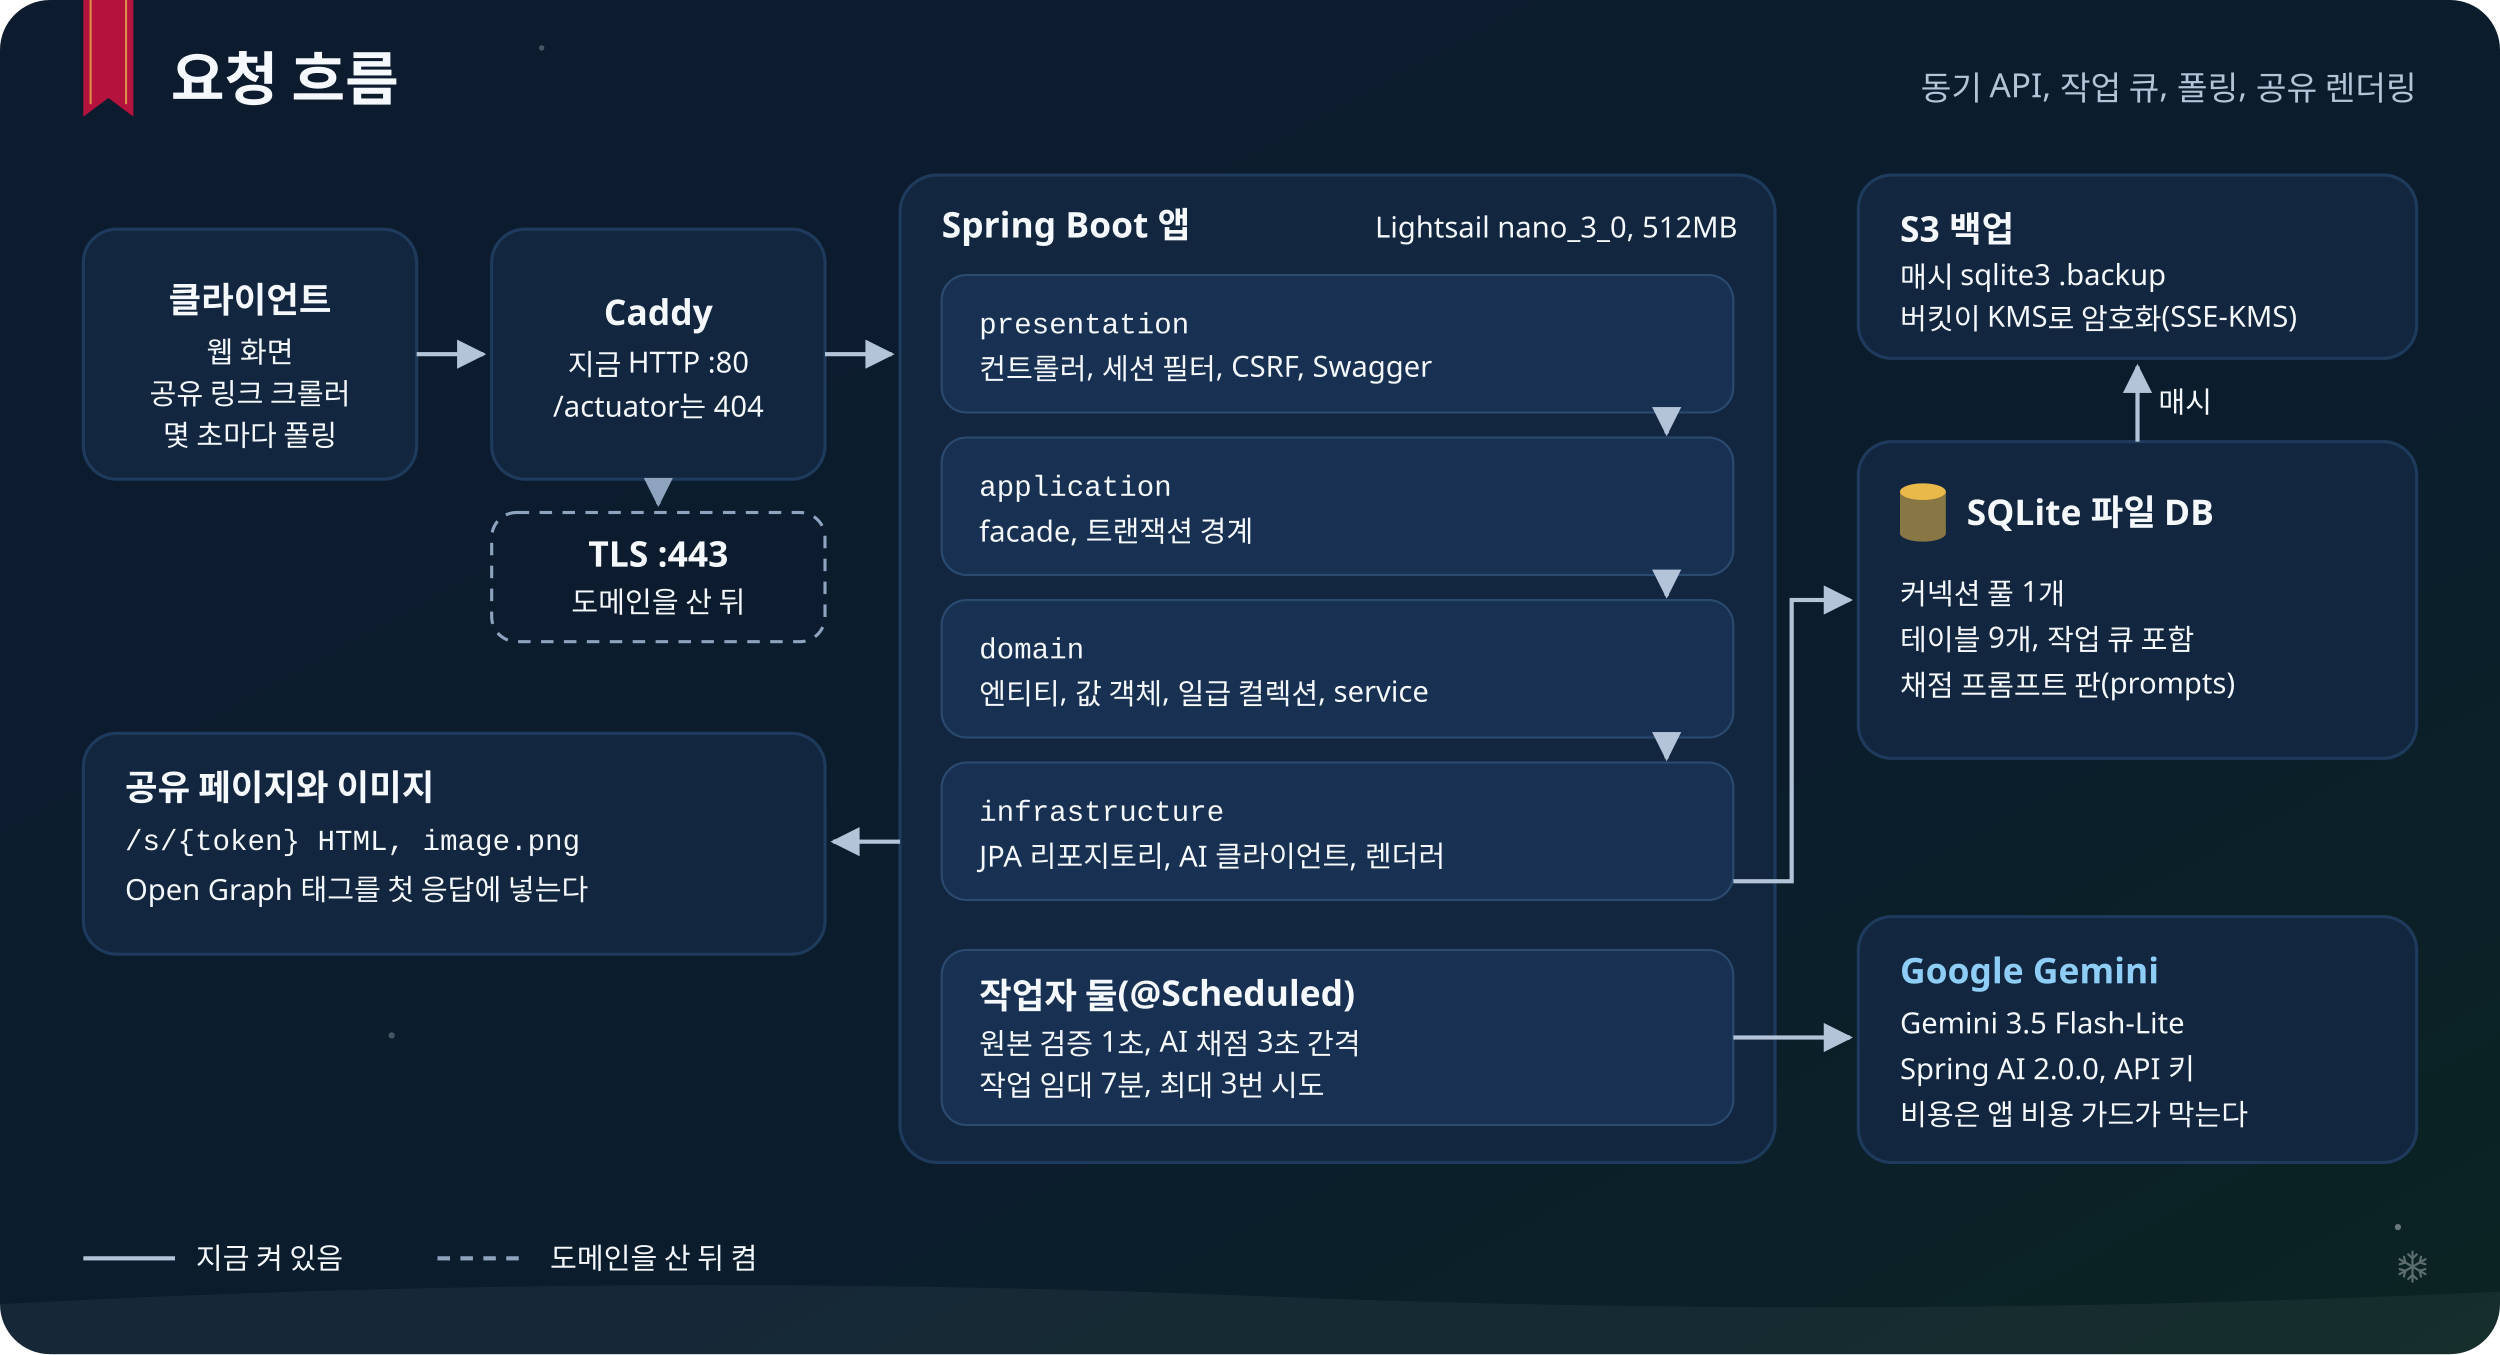
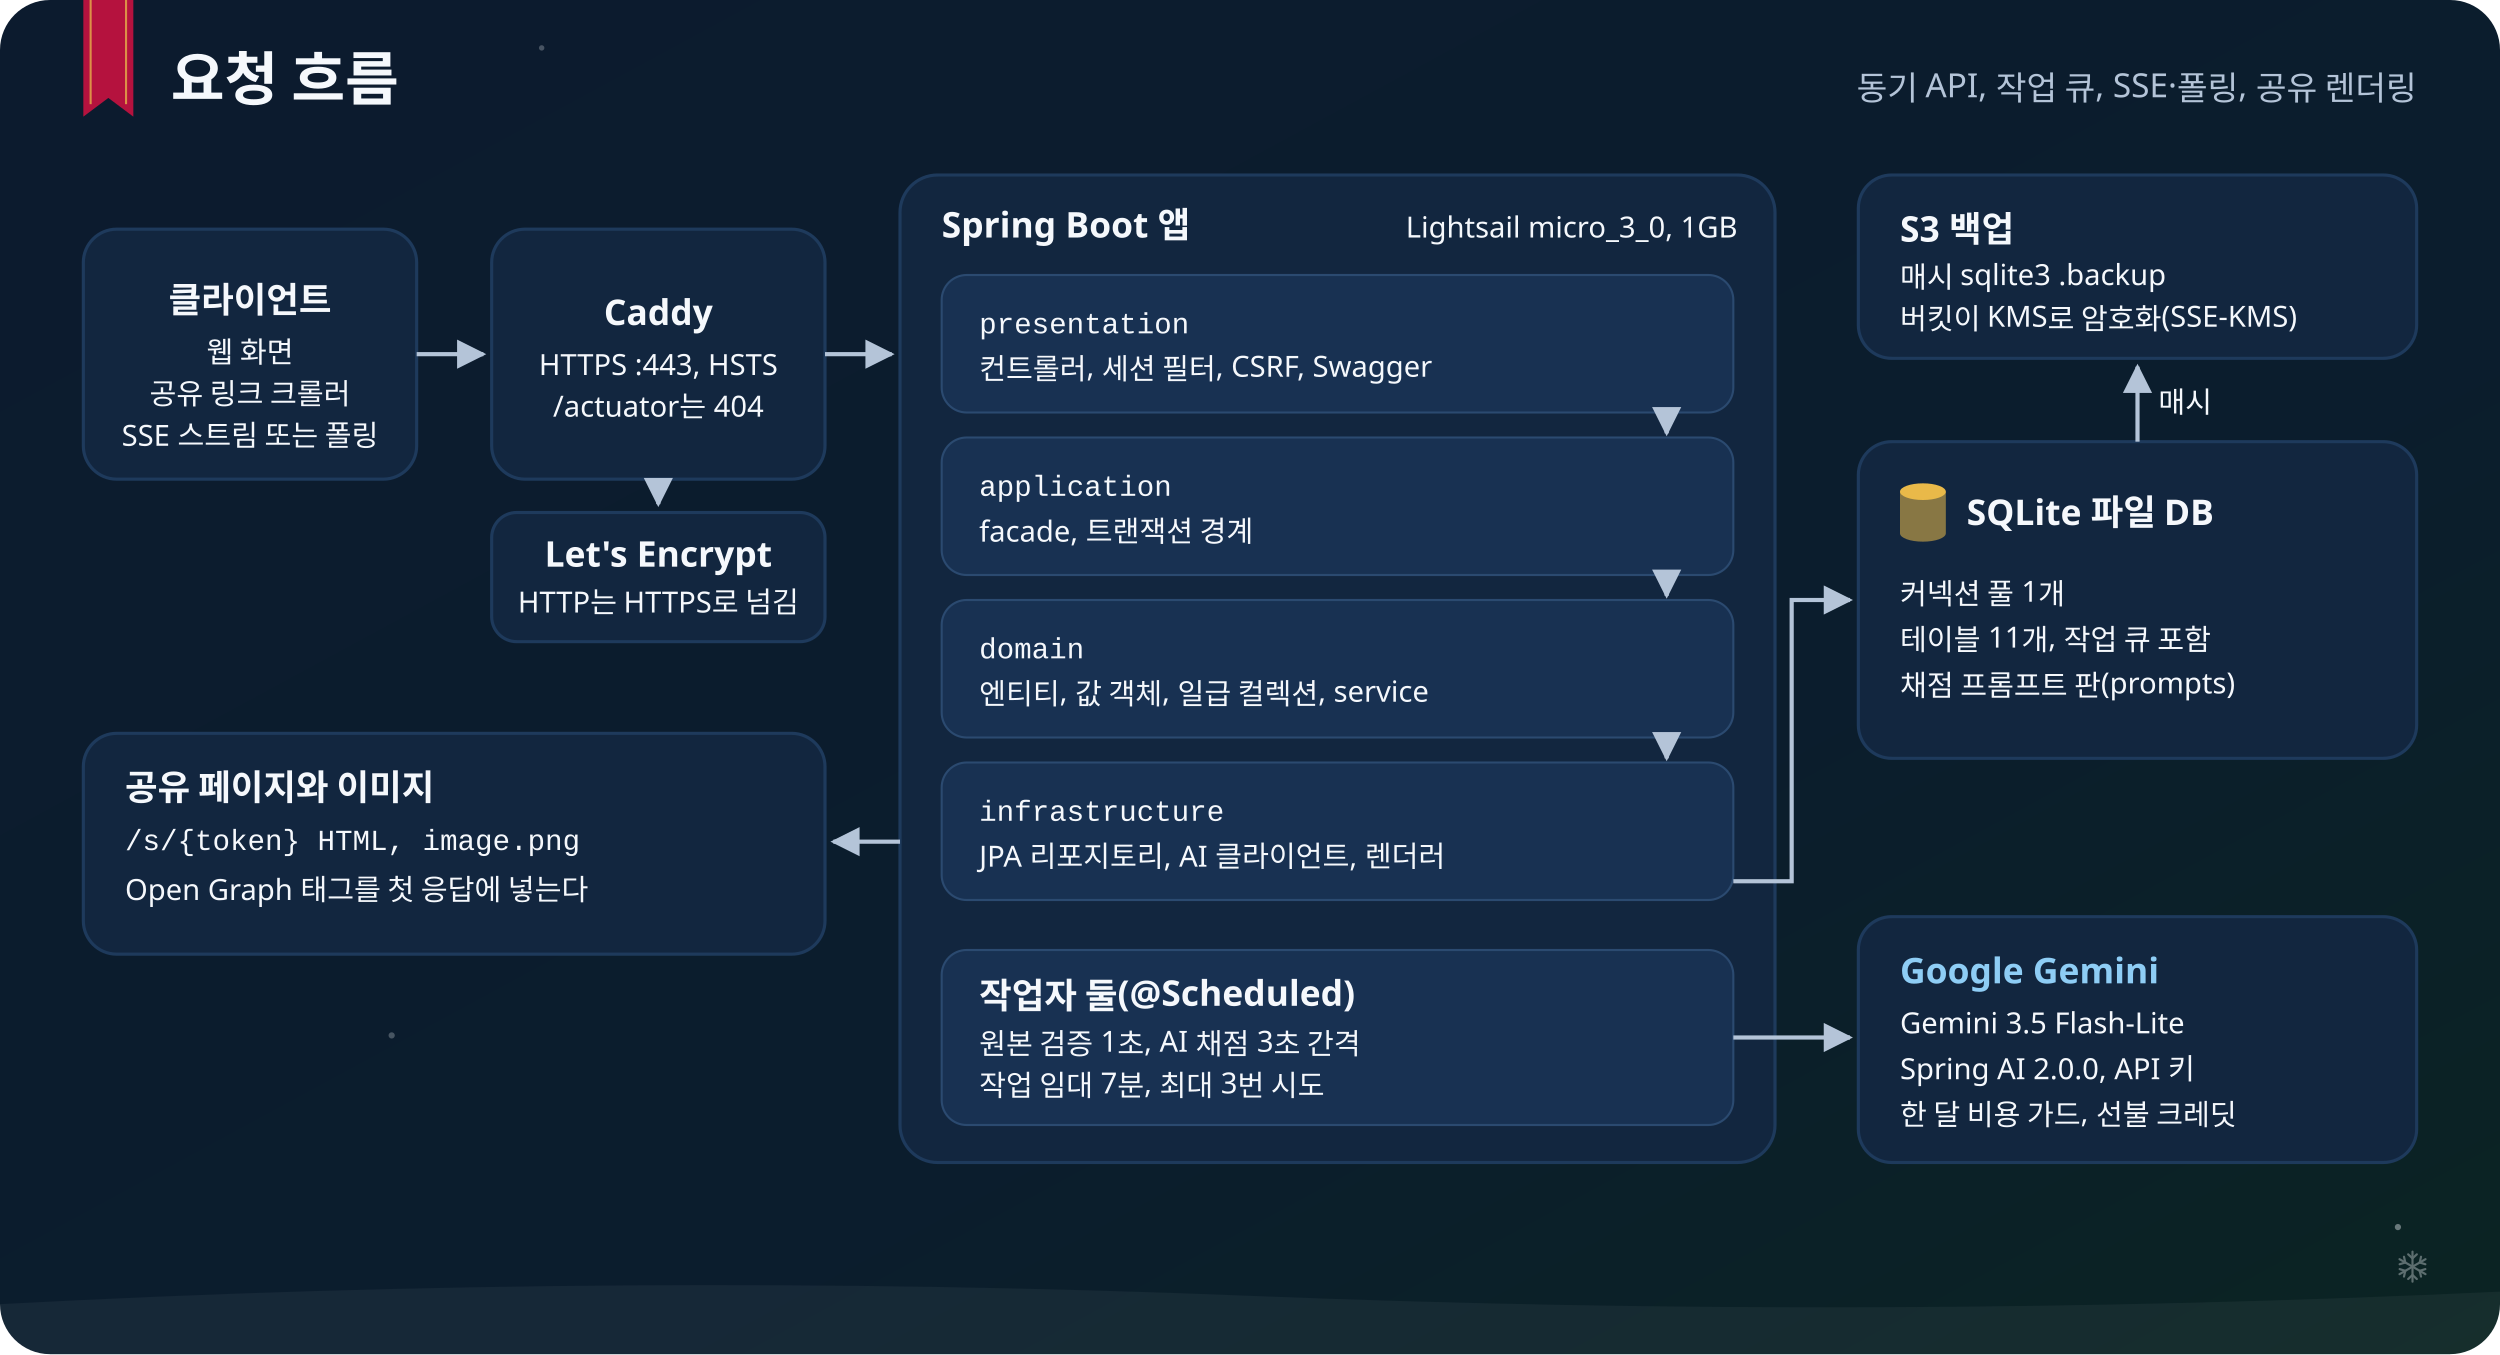
- <svg xmlns="http://www.w3.org/2000/svg" xmlns:xlink="http://www.w3.org/1999/xlink" viewBox="0 0 1200 650" width="1200" height="650" role="img" aria-label="요청 흐름: 클라이언트가 Caddy(지금 HTTP 80, 도메인을 산 뒤 TLS 443)를 거쳐 Spring Boot 앱의 4계층으로 들어간다. 작업자 둘이 원본 검증과 AI 채점을 하고, SQLite에 저장하고, Gemini 3.5 Flash-Lite를 부른다. SQLite는 매시 S3로 백업한다. 앱은 공유 HTML과 PNG를 그린다">
+ <svg xmlns="http://www.w3.org/2000/svg" xmlns:xlink="http://www.w3.org/1999/xlink" viewBox="0 0 1200 650" width="1200" height="650" role="img" aria-label="요청 흐름: 클라이언트가 HTTPS(Caddy, Let's Encrypt 인증서, HSTS)를 거쳐 Lightsail micro_3_0(1GB) 위 Spring Boot 앱의 4계층으로 들어간다. 진행 상황은 SSE 스트림이나 폴링으로 받는다. 작업자 둘이 원본 검증과 AI 채점을 하고, SQLite에 저장하고, Gemini 3.5 Flash-Lite를 부른다. SQLite는 매시 KMS로 암호화한 S3로 백업한다. 앱은 공유 HTML과 PNG를 그린다">
  <defs>
    <linearGradient id="bg" x1="0" y1="0" x2="1" y2="1">
      <stop offset="0" stop-color="#0C1B2E" />
      <stop offset="0.62" stop-color="#0B1D2D" />
      <stop offset="1" stop-color="#0B2422" />
    </linearGradient>
    <marker id="arr" viewBox="0 0 10 10" refX="9" refY="5" markerWidth="7" markerHeight="7" orient="auto">
      <path d="M0,0 L10,5 L0,10 z" fill="#B4C4D8" />
    </marker>
    <marker id="arrLater" viewBox="0 0 10 10" refX="9" refY="5" markerWidth="7" markerHeight="7" orient="auto">
      <path d="M0,0 L10,5 L0,10 z" fill="#8DA3BE" />
    </marker>
    <symbol id="flake" viewBox="-10 -10 20 20" overflow="visible">
      <g fill="none" stroke-width="1.3" stroke-linecap="round">
        <g transform="rotate(0)">
          <path d="M0,-9 V9" />
          <path d="M-2.6,-7.4 L0,-5 L2.6,-7.4" />
          <path d="M-2.6,7.4 L0,5 L2.6,7.4" />
        </g>
        <g transform="rotate(60)">
          <path d="M0,-9 V9" />
          <path d="M-2.6,-7.4 L0,-5 L2.6,-7.4" />
          <path d="M-2.6,7.4 L0,5 L2.6,7.4" />
        </g>
        <g transform="rotate(120)">
          <path d="M0,-9 V9" />
          <path d="M-2.6,-7.4 L0,-5 L2.6,-7.4" />
          <path d="M-2.6,7.4 L0,5 L2.6,7.4" />
        </g>
      </g>
    </symbol>
    <style>
      text { font-family: 'Pretendard', 'Apple SD Gothic Neo', 'Malgun Gothic', 'Noto Sans KR', 'Segoe UI', system-ui, sans-serif; }
      text:not([fill]) { fill: #F5F8FC; }
      .card { fill: #12263F; stroke: #1E3A5C; stroke-width: 1.5; }
      .inner { fill: #183152; stroke: #2B4A70; stroke-width: 1; }
      .ghost { fill: #0C1B2E; stroke: #8DA3BE; stroke-width: 1.5; stroke-dasharray: 6 5; }
      .dev { fill: #0E3328; stroke: #134236; stroke-width: 1.5; }
      .h { font-size: 17px; font-weight: 700; }
      .s { font-size: 14px; fill: #B4C4D8; }
      .code { font-family: ui-monospace, 'SF Mono', 'D2Coding', Consolas, 'Liberation Mono', monospace; font-size: 14px; fill: #8ECDF5; }
      .line { stroke: #B4C4D8; stroke-width: 2; fill: none; }
      .later { stroke: #8DA3BE; stroke-width: 2; fill: none; stroke-dasharray: 6 5; }
      
    </style>
  </defs>
  <rect width="1200" height="650" rx="24" fill="url(#bg)" />
  <path d="M0,626 Q300,610 600,622 T1200,620 V626 A24,24 0 0 1 1176,650 H24 A24,24 0 0 1 0,626 z" fill="#F5F8FC" opacity="0.05" />
  <g fill="#F5F8FC">
    <circle cx="579" cy="348" r="1.7" opacity="0.37" />
    <circle cx="638" cy="364" r="1.0" opacity="0.38" />
    <circle cx="770" cy="487" r="0.9" opacity="0.33" />
    <circle cx="188" cy="497" r="1.5" opacity="0.26" />
    <circle cx="1151" cy="589" r="1.5" opacity="0.4" />
    <circle cx="260" cy="23" r="1.3" opacity="0.26" />
    <circle cx="295" cy="158" r="0.8" opacity="0.37" />
  </g>
  <path d="M40,0 H64 V56 L52,47 L40,56 z" fill="#B5123E" />
  <path d="M43.5,0 V50 M60.5,0 V50" stroke="#E9B949" stroke-width="1" opacity="0.75" />
  <text x="82" y="48" font-size="28" font-weight="800">요청 흐름</text>
-   <text x="1160" y="48" text-anchor="end" font-size="16" fill="#B4C4D8">동기 API, 작업 큐, 폴링, 공유 렌더링</text>
+   <text x="1160" y="48" text-anchor="end" font-size="16" fill="#B4C4D8">동기 API, 작업 큐, SSE·폴링, 공유 렌더링</text>
  <use href="#flake" xlink:href="#flake" x="1150" y="600" width="16" height="16" stroke="#F5F8FC" opacity="0.35" />
  <rect class="card" x="40" y="110" width="160" height="120" rx="16" />
  <text x="120" y="150" class="h" text-anchor="middle">클라이언트</text>
  <text x="120" y="174" class="s" text-anchor="middle">웹 화면</text>
  <text x="120" y="194" class="s" text-anchor="middle">공유 링크 크롤러</text>
-   <text x="120" y="214" class="s" text-anchor="middle">몇 초마다 폴링</text>
+   <text x="120" y="214" class="s" text-anchor="middle">SSE 스트림 또는 폴링</text>
  <path class="line" d="M200,170 H232" marker-end="url(#arr)" />
  <rect class="card" x="236" y="110" width="160" height="120" rx="16" />
  <text x="316" y="156" class="h" text-anchor="middle">Caddy</text>
-   <text x="316" y="180" class="s" text-anchor="middle">지금 HTTP :80</text>
+   <text x="316" y="180" class="s" text-anchor="middle">HTTPS :443, HSTS</text>
  <text x="316" y="200" class="s" text-anchor="middle">/actuator는 404</text>
-   <rect class="ghost" x="236" y="246" width="160" height="62" rx="12" />
-   <text x="316" y="272" class="h" text-anchor="middle">TLS :443</text>
-   <text x="316" y="294" class="s" text-anchor="middle">도메인을 산 뒤</text>
-   <path class="later" d="M316,230 V242" marker-end="url(#arrLater)" />
+   <rect class="card" x="236" y="246" width="160" height="62" rx="12" />
+   <text x="316" y="272" class="h" text-anchor="middle">Let's Encrypt</text>
+   <text x="316" y="294" class="s" text-anchor="middle">HTTP는 HTTPS로 넘김</text>
+   <path class="line" d="M316,230 V242" marker-end="url(#arr)" />
  <path class="line" d="M396,170 H428" marker-end="url(#arr)" />
  <rect class="card" x="432" y="84" width="420" height="474" rx="18" />
  <text x="452" y="114" class="h">Spring Boot 앱</text>
-   <text x="834" y="114" class="s" text-anchor="end">Lightsail nano_3_0, 512MB</text>
+   <text x="834" y="114" class="s" text-anchor="end">Lightsail micro_3_0, 1GB</text>
  <rect class="inner" x="452" y="132" width="380" height="66" rx="12" />
  <text x="470" y="160" class="code">presentation</text>
  <text x="470" y="182" class="s">컨트롤러, 세션 필터, CSRF, Swagger</text>
  <path class="line" d="M800,198 V208" marker-end="url(#arr)" />
  <rect class="inner" x="452" y="210" width="380" height="66" rx="12" />
  <text x="470" y="238" class="code">application</text>
  <text x="470" y="260" class="s">facade, 트랜잭션 경계</text>
  <path class="line" d="M800,276 V286" marker-end="url(#arr)" />
  <rect class="inner" x="452" y="288" width="380" height="66" rx="12" />
  <text x="470" y="316" class="code">domain</text>
  <text x="470" y="338" class="s">엔티티, 값 객체, 일급 컬렉션, service</text>
  <path class="line" d="M800,354 V364" marker-end="url(#arr)" />
  <rect class="inner" x="452" y="366" width="380" height="66" rx="12" />
  <text x="470" y="394" class="code">infrastructure</text>
  <text x="470" y="416" class="s">JPA 리포지토리, AI 클라이언트, 렌더러</text>
  <rect class="inner" x="452" y="456" width="380" height="84" rx="12" />
  <text x="470" y="484" class="h">작업자 둘(@Scheduled)</text>
  <text x="470" y="506" class="s">원본 검증 1초, AI 채점 3초 간격</text>
  <text x="470" y="526" class="s">작업 임대 7분, 최대 3번 시도</text>
  <rect class="card" x="892" y="84" width="268" height="88" rx="16" />
  <text x="912" y="116" class="h">S3 백업</text>
  <text x="912" y="138" class="s">매시 sqlite3 .backup</text>
  <text x="912" y="158" class="s">버킷이 KMS로 암호화(SSE-KMS)</text>
  <rect class="card" x="892" y="212" width="268" height="152" rx="16" />
  <g transform="translate(912,232)">
    <ellipse cx="11" cy="4" rx="11" ry="4" fill="#E9B949" />
    <path d="M0,4 V24 A11,4 0 0 0 22,24 V4" fill="#E9B949" fill-opacity="0.55" />
  </g>
  <text x="944" y="252" class="h">SQLite 파일 DB</text>
  <text x="912" y="290" class="s">커넥션 풀 1개</text>
-   <text x="912" y="312" class="s">테이블 9개, 작업 큐 포함</text>
+   <text x="912" y="312" class="s">테이블 11개, 작업 큐 포함</text>
  <text x="912" y="334" class="s">채점 프롬프트 판(prompts)</text>
  <path class="line" d="M1026,212 V176" marker-end="url(#arr)" />
  <text x="1036" y="198" class="s">매시</text>
  <path class="line" d="M832,423 H860 V288 H888" marker-end="url(#arr)" />
  <rect class="card" x="892" y="440" width="268" height="118" rx="16" stroke="#8ECDF5" />
  <text x="912" y="472" class="h" fill="#8ECDF5">Google Gemini</text>
  <text x="912" y="496" class="s">Gemini 3.5 Flash-Lite</text>
  <text x="912" y="518" class="s">Spring AI 2.0.0, API 키</text>
-   <text x="912" y="540" class="s">비용은 앱 비용 가드가 막는다</text>
+   <text x="912" y="540" class="s">한 달 비용 가드, 선불 크레딧</text>
  <path class="line" d="M832,498 H888" marker-end="url(#arr)" />
  <rect class="card" x="40" y="352" width="356" height="106" rx="16" />
  <text x="60" y="384" class="h">공유 페이지와 이미지</text>
  <text x="60" y="408" class="code">/s/{token} HTML, image.png</text>
  <text x="60" y="432" class="s">Open Graph 태그를 첫 응답에 넣는다</text>
  <path class="line" d="M432,404 H400" marker-end="url(#arr)" />
-   <path class="line" d="M40,604 H84" />
-   <text x="94" y="609" class="s">지금 켜 있음</text>
-   <path class="later" d="M210,604 H254" />
-   <text x="264" y="609" class="s">도메인을 산 뒤 켬</text>
</svg>
